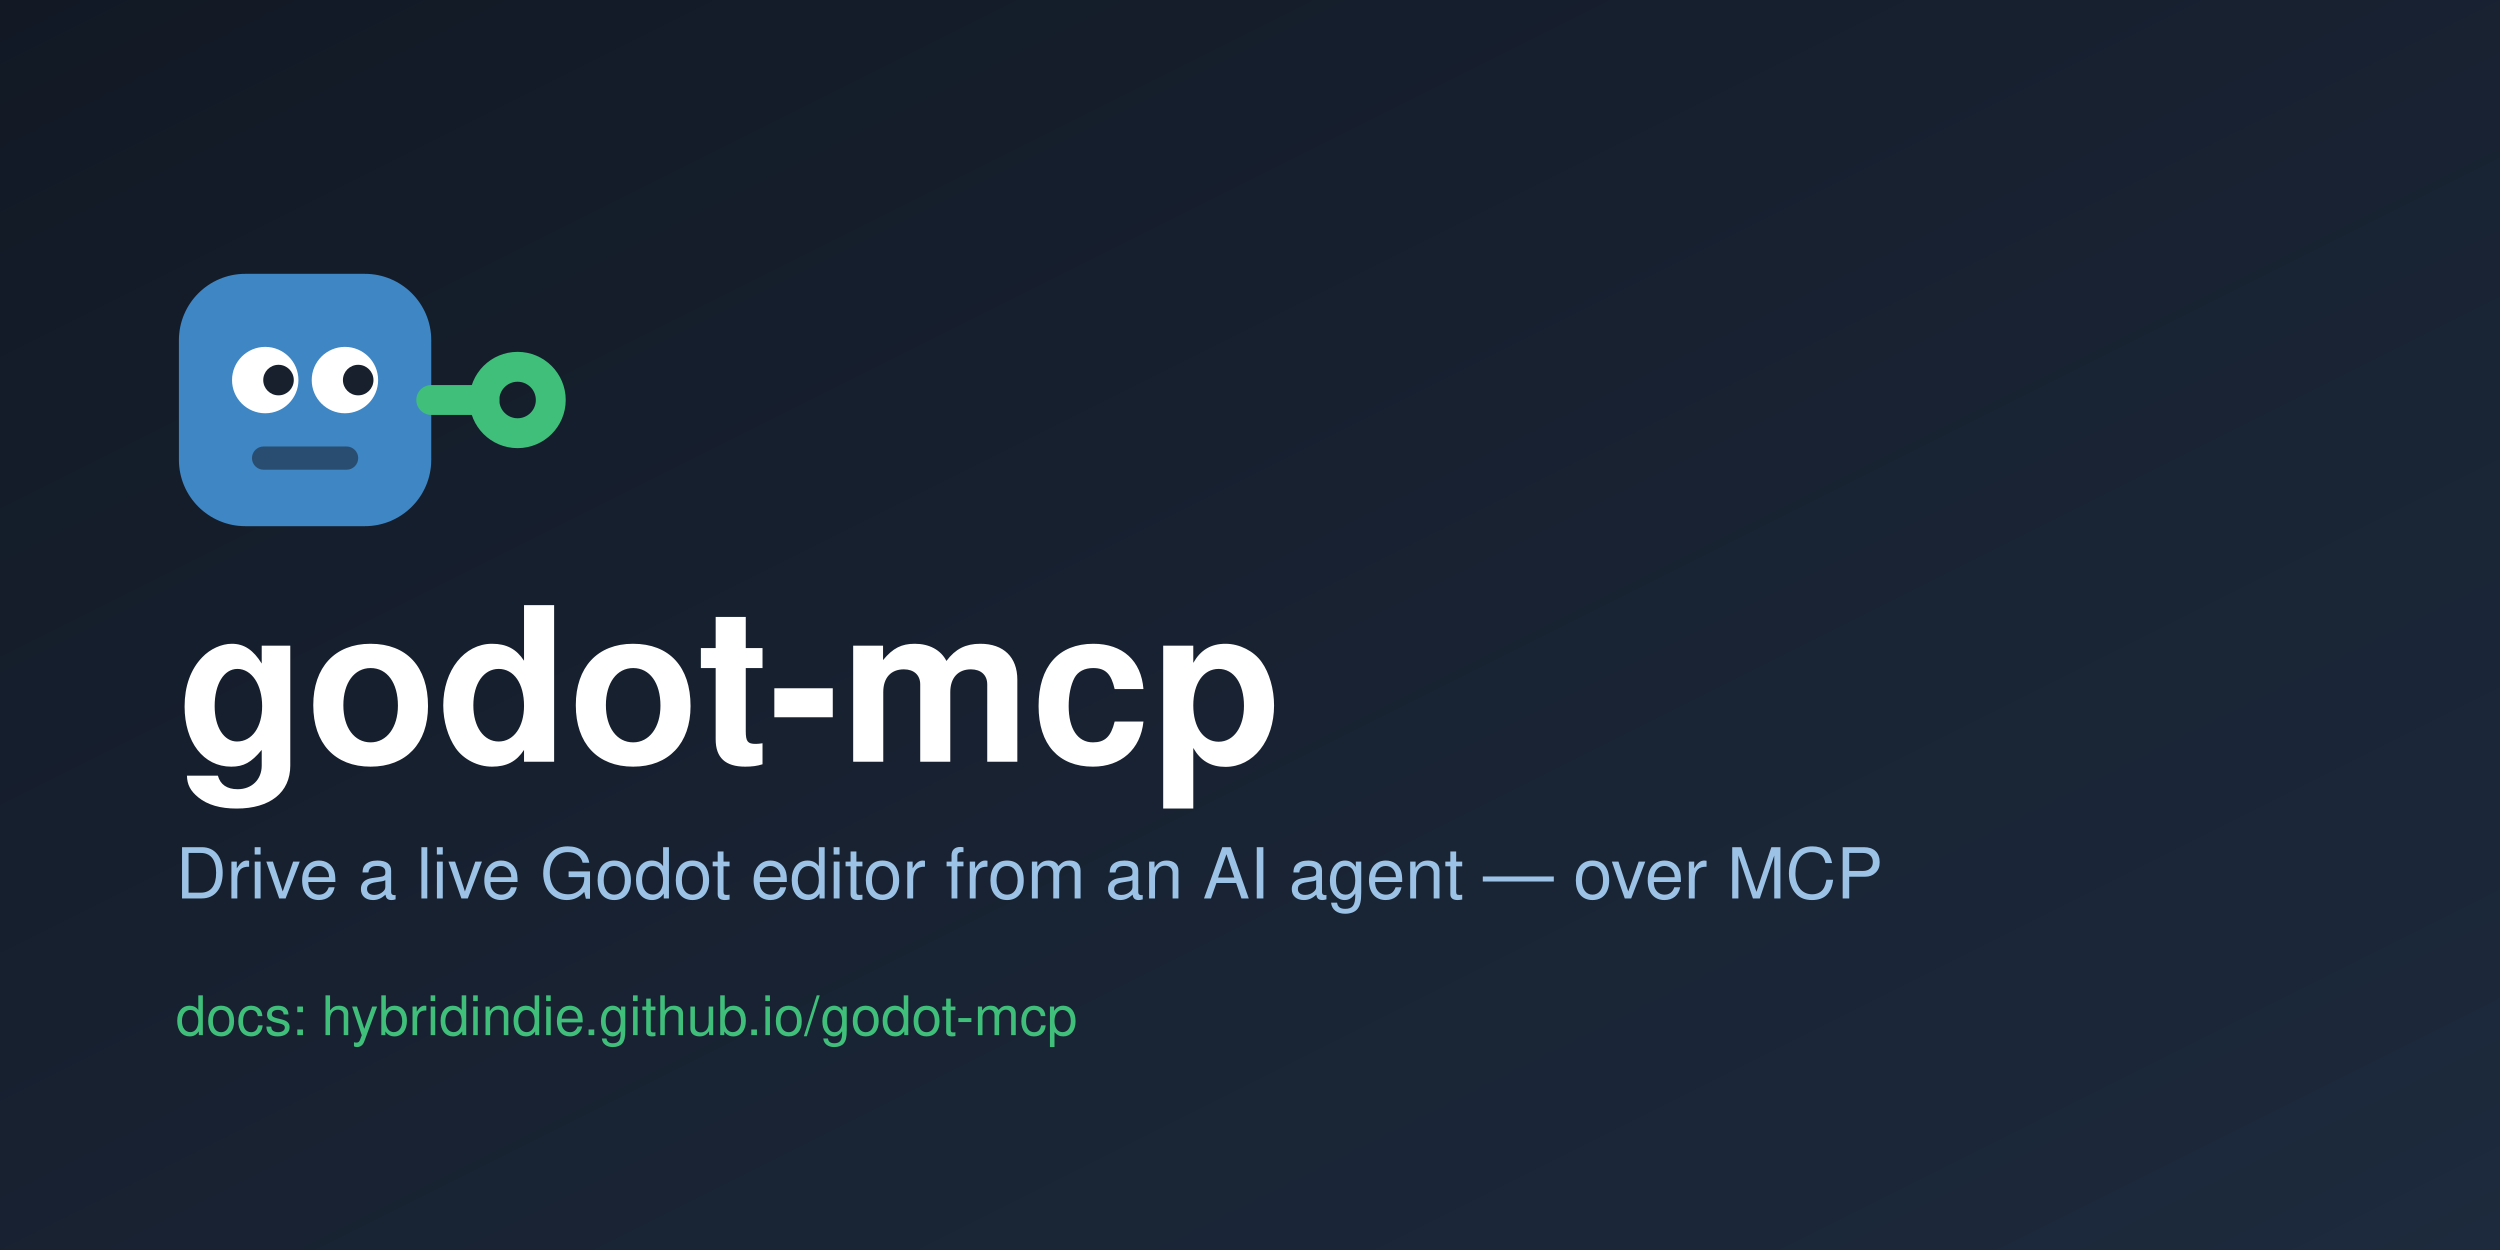
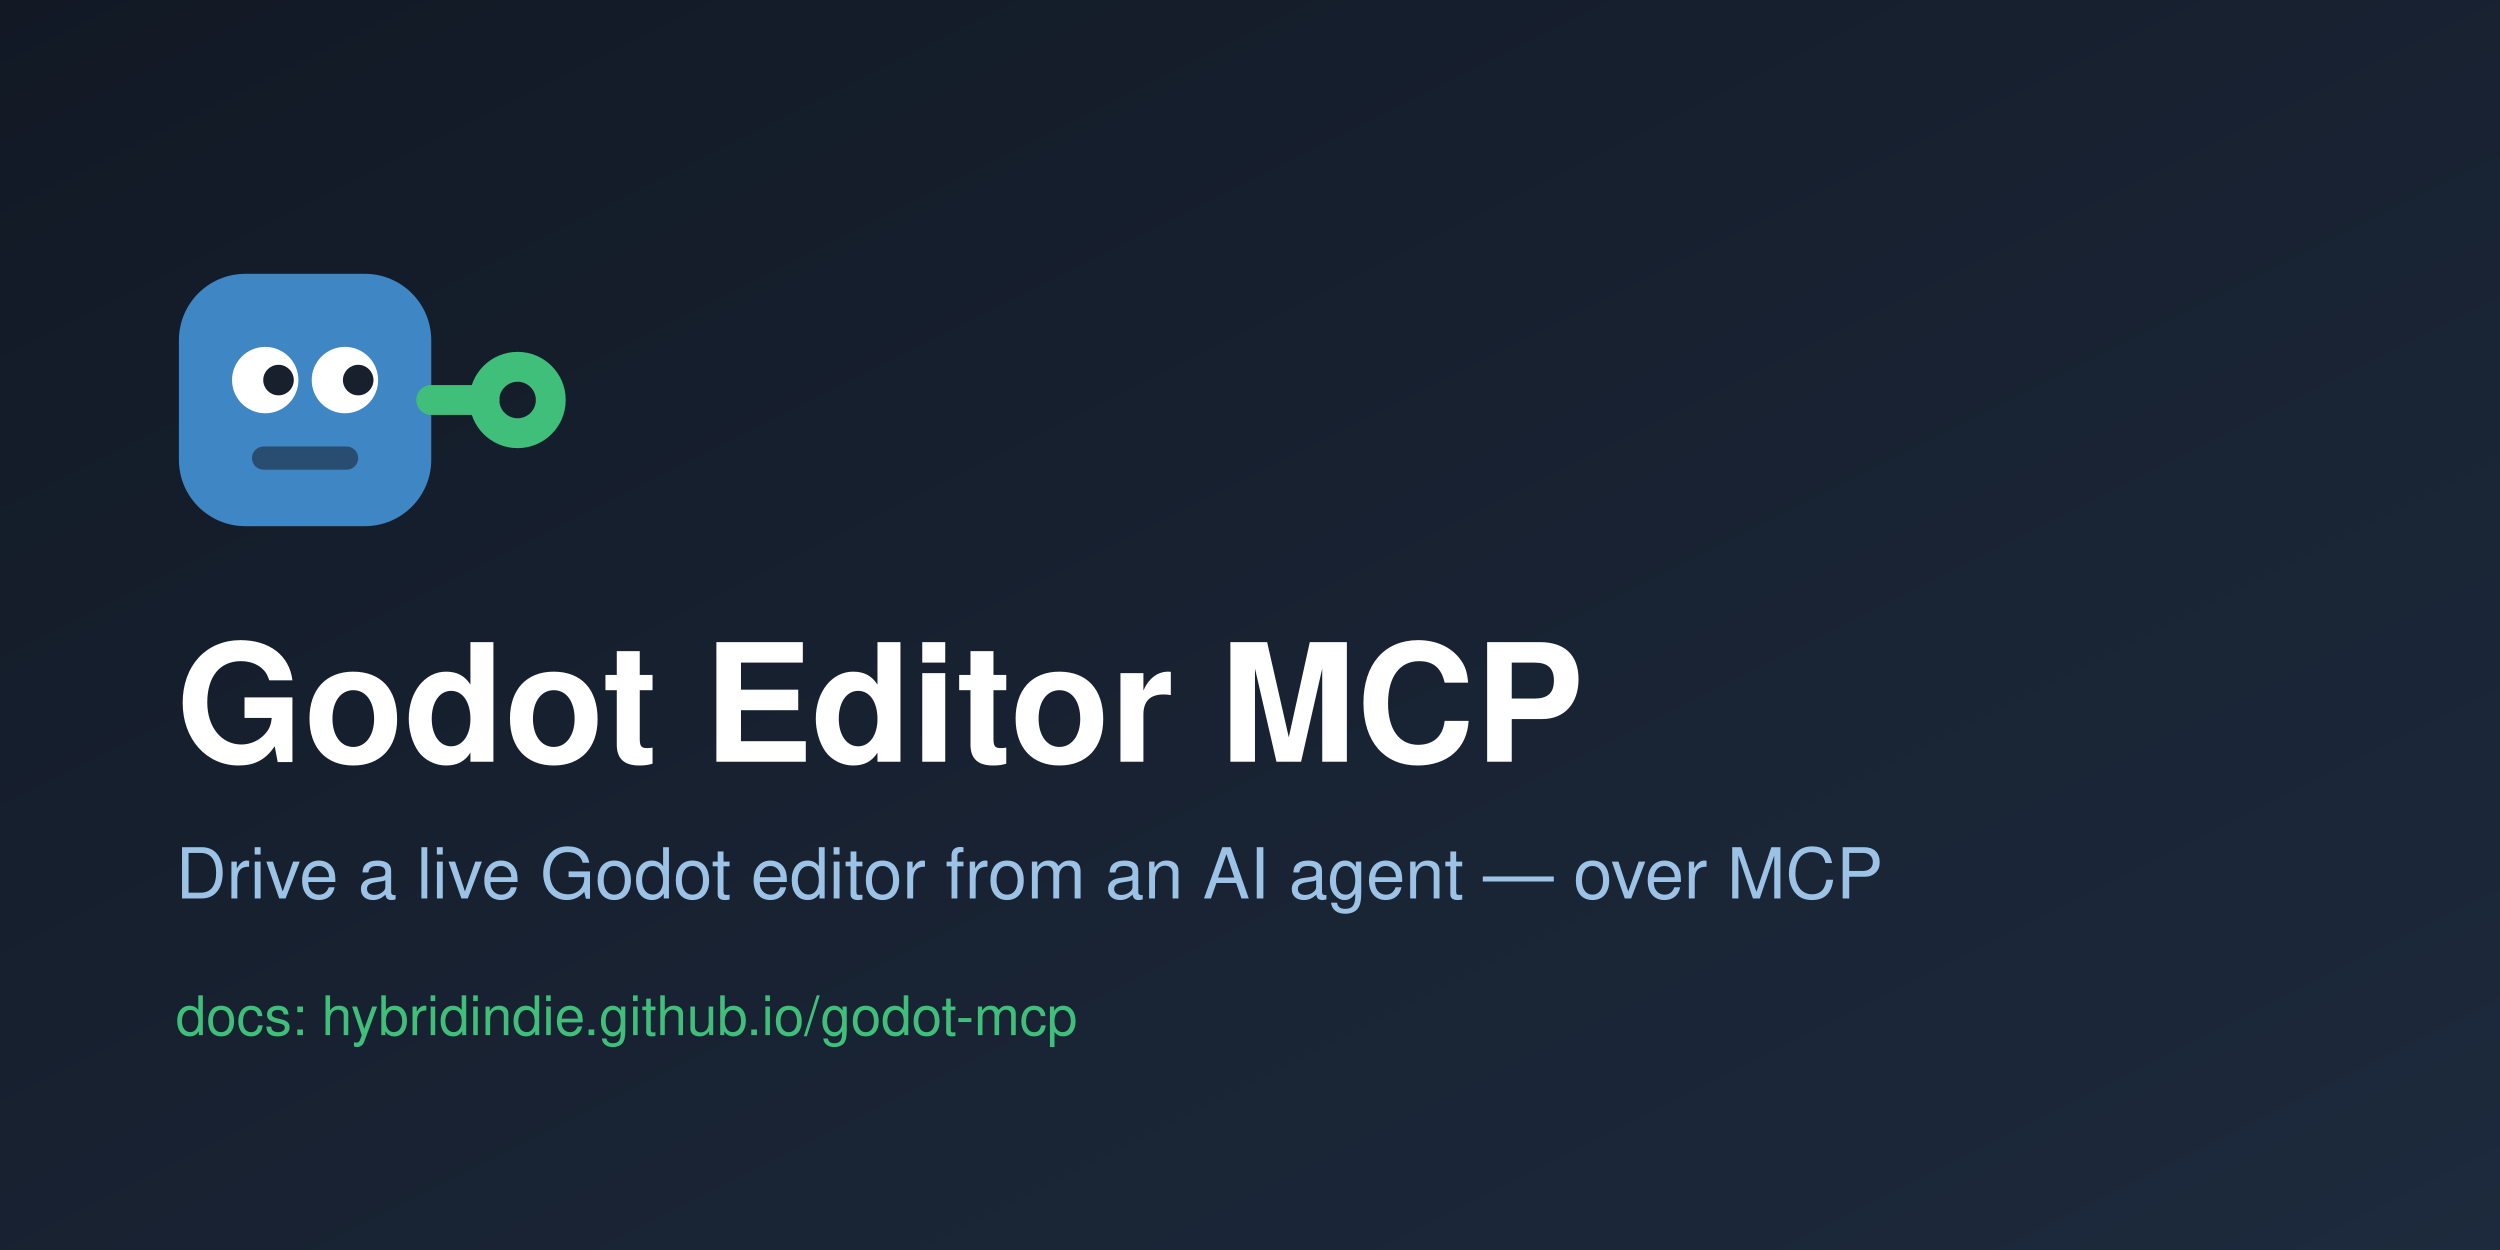
<svg xmlns="http://www.w3.org/2000/svg" width="1280" height="640" viewBox="0 0 1280 640">
  <defs>
    <linearGradient id="bg" x1="0" y1="0" x2="1" y2="1">
      <stop offset="0" stop-color="#121925" />
      <stop offset="1" stop-color="#1d2a3d" />
    </linearGradient>
  </defs>
  <rect width="1280" height="640" fill="url(#bg)" />
  <g transform="translate(78, 96) scale(3.4)">
    <rect x="4" y="13" width="38" height="38" rx="10" fill="#3f86c4" />
    <circle cx="17" cy="29" r="5" fill="#fff" />
    <circle cx="29" cy="29" r="5" fill="#fff" />
    <circle cx="19" cy="29" r="2.3" fill="#18202e" />
    <circle cx="31" cy="29" r="2.3" fill="#18202e" />
    <rect x="15" y="39" width="16" height="3.5" rx="1.75" fill="#18202e" fill-opacity=".55" />
    <path d="M42 32H50" stroke="#3fbf7a" stroke-width="4.5" stroke-linecap="round" />
    <circle cx="55" cy="32" r="5" fill="none" stroke="#3fbf7a" stroke-width="4.5" />
  </g>
-   <text x="90" y="390" font-family="Segoe UI, Helvetica, Arial, sans-serif" font-size="110" font-weight="700" fill="#ffffff">godot-mcp</text>
+   <text x="90" y="390" font-family="Segoe UI, Helvetica, Arial, sans-serif" font-size="84" font-weight="700" fill="#ffffff">Godot Editor MCP</text>
  <text x="90" y="460" font-family="Segoe UI, Helvetica, Arial, sans-serif" font-size="36" fill="#9cc3e6">Drive a live Godot editor from an AI agent — over MCP</text>
  <text x="90" y="530" font-family="Segoe UI, Helvetica, Arial, sans-serif" font-size="28" fill="#3fbf7a">docs: hybridindie.github.io/godot-mcp</text>
</svg>
